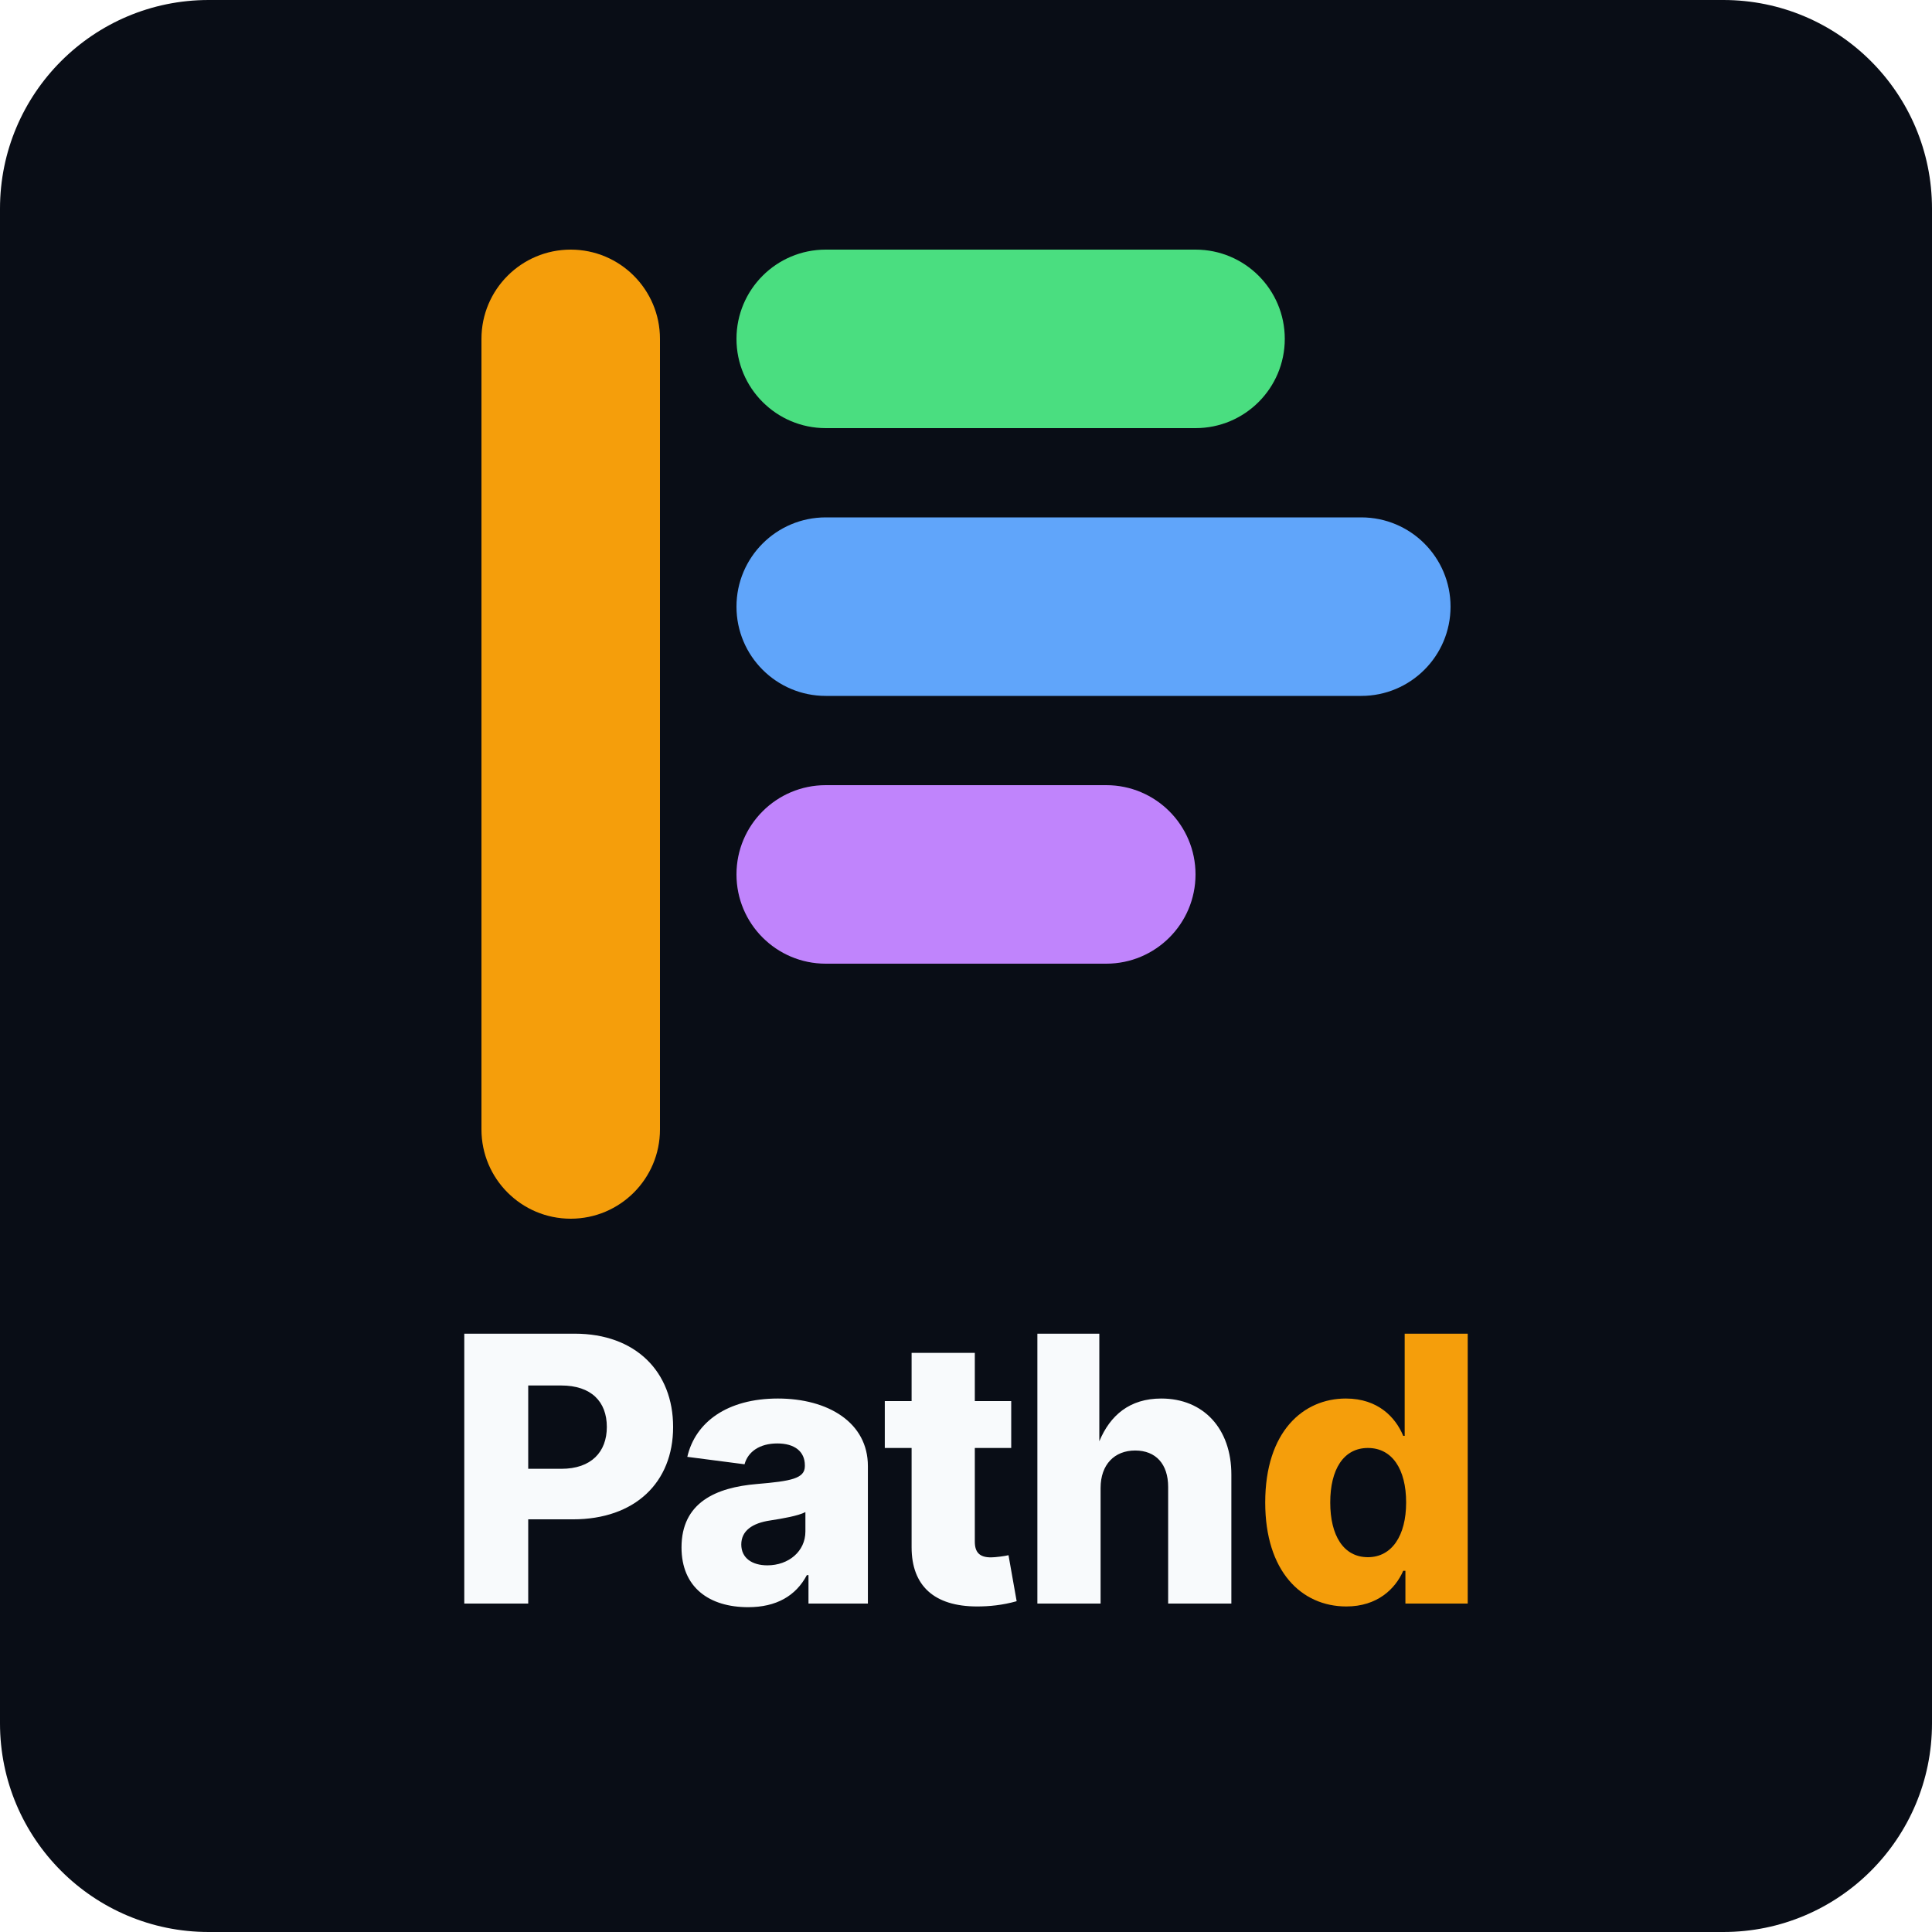
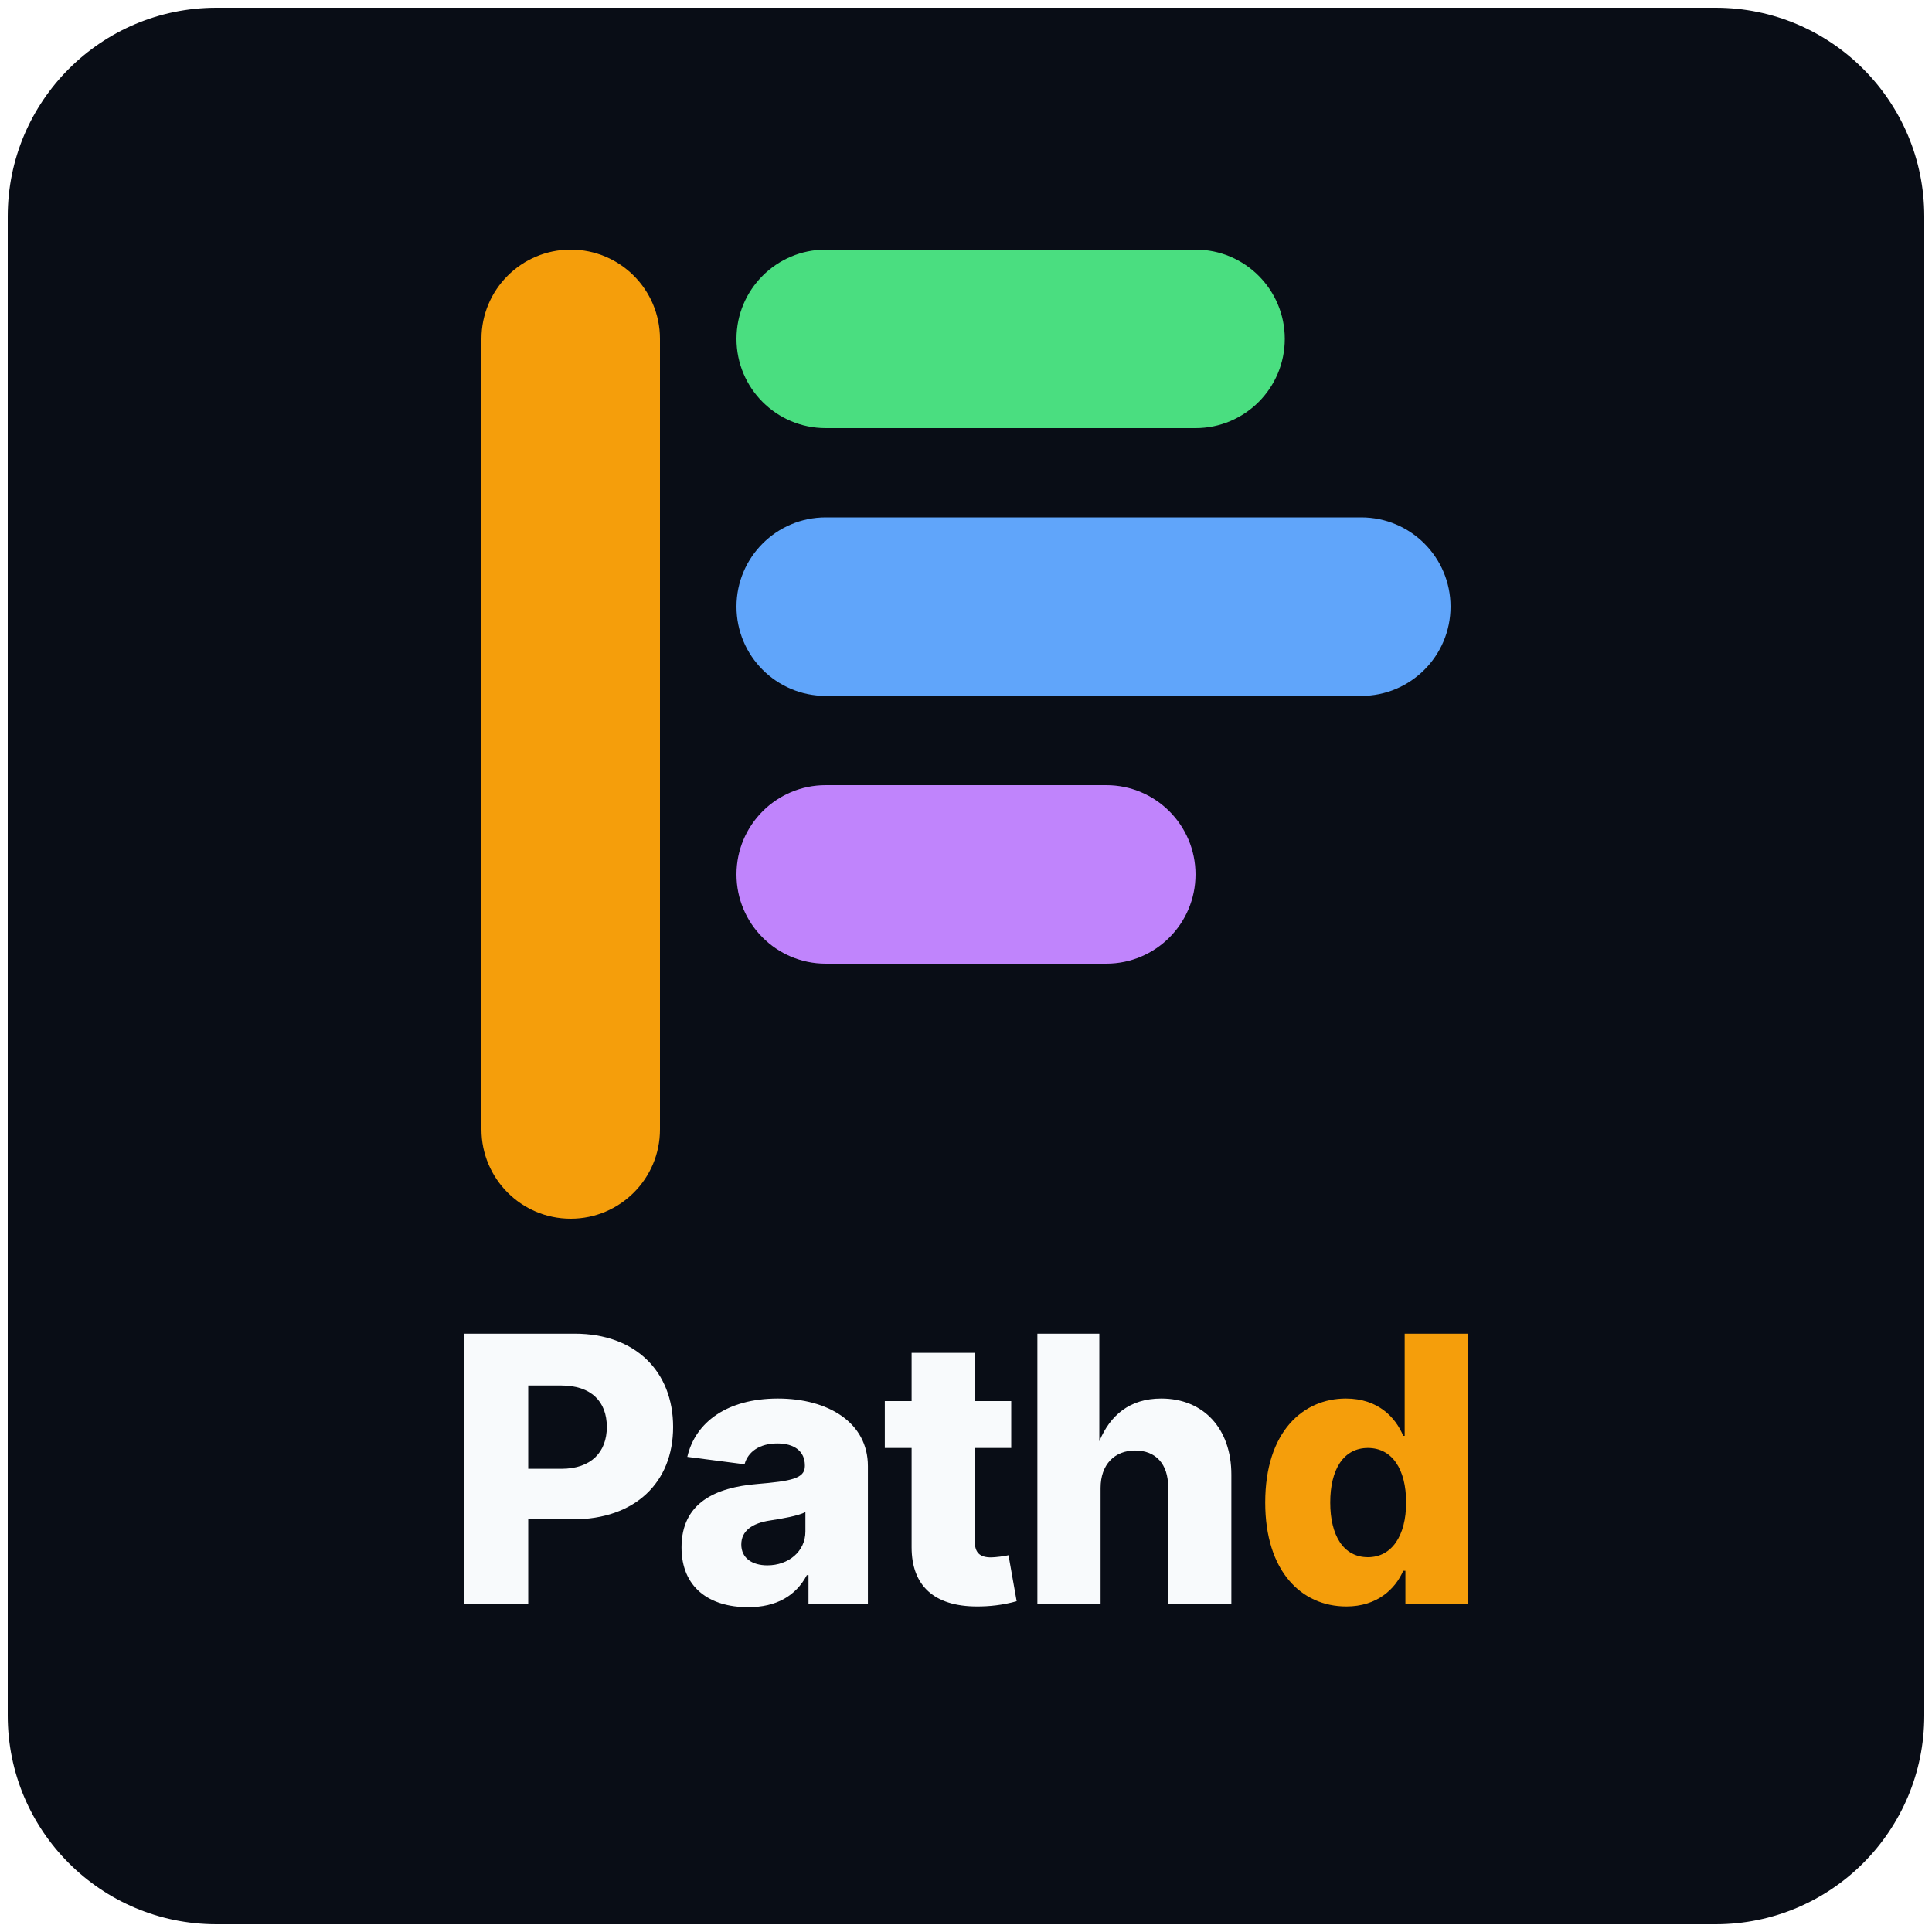
<svg xmlns="http://www.w3.org/2000/svg" viewBox="0 0 500 500" width="100%" height="100%" fill="none">
-   <rect width="500" height="500" rx="54" fill="#090d16" />
+   <rect x="2" y="2" width="496" height="496" rx="54" fill="#090d16" />
  <g transform="translate(85, 25) scale(1.65)">
    <rect x="24" y="24" width="28" height="152" rx="14" fill="#f59e0b" />
    <rect x="64" y="24" width="86" height="28" rx="14" fill="#4ade80" />
    <rect x="64" y="66" width="112" height="28" rx="14" fill="#60a5fa" />
    <rect x="64" y="108" width="72" height="28" rx="14" fill="#c084fc" />
  </g>
-   <text x="250" y="415" text-anchor="middle" font-family="'Inter', 'Segoe UI', system-ui, -apple-system, sans-serif" font-size="96" font-weight="800" letter-spacing="-2" fill="#f8fafc">
+   <text x="250" y="415" text-anchor="middle" font-family="system-ui, -apple-system, 'Inter', 'Segoe UI', Roboto, sans-serif" font-size="96" font-weight="800" letter-spacing="-2" fill="#f8fafc">
    Path<tspan fill="#f59e0b">d</tspan>
  </text>
</svg>
